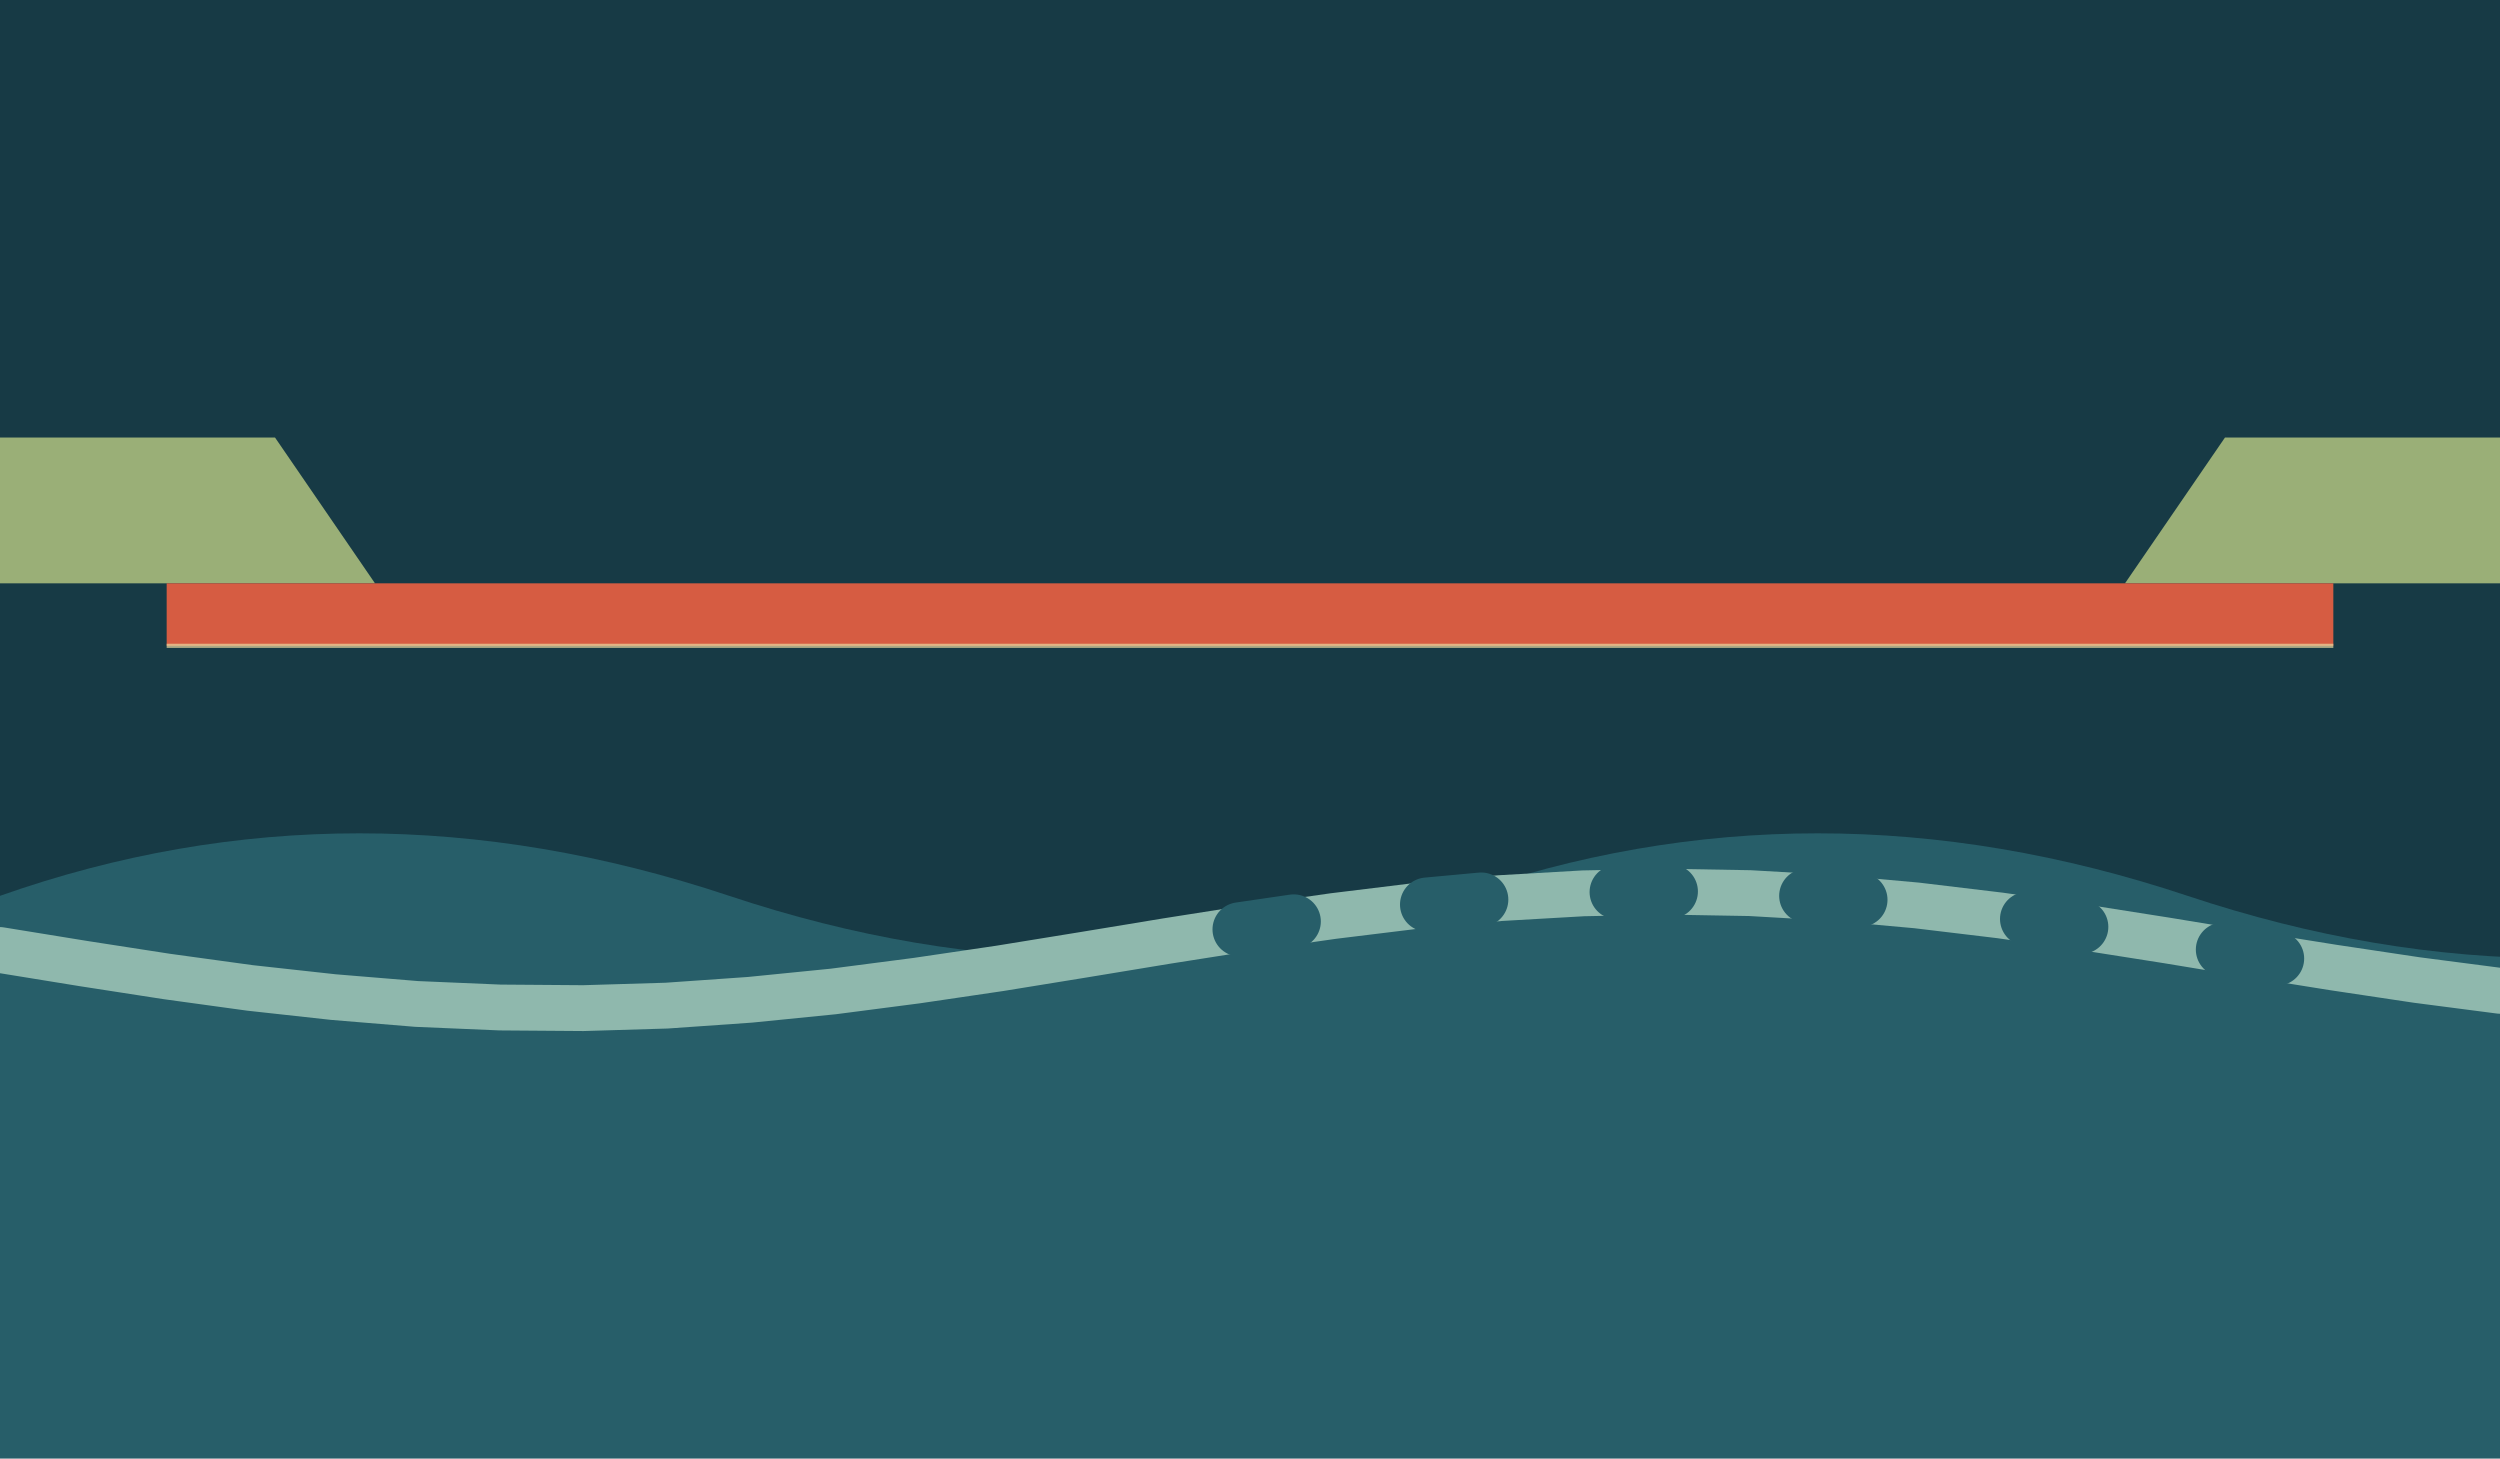
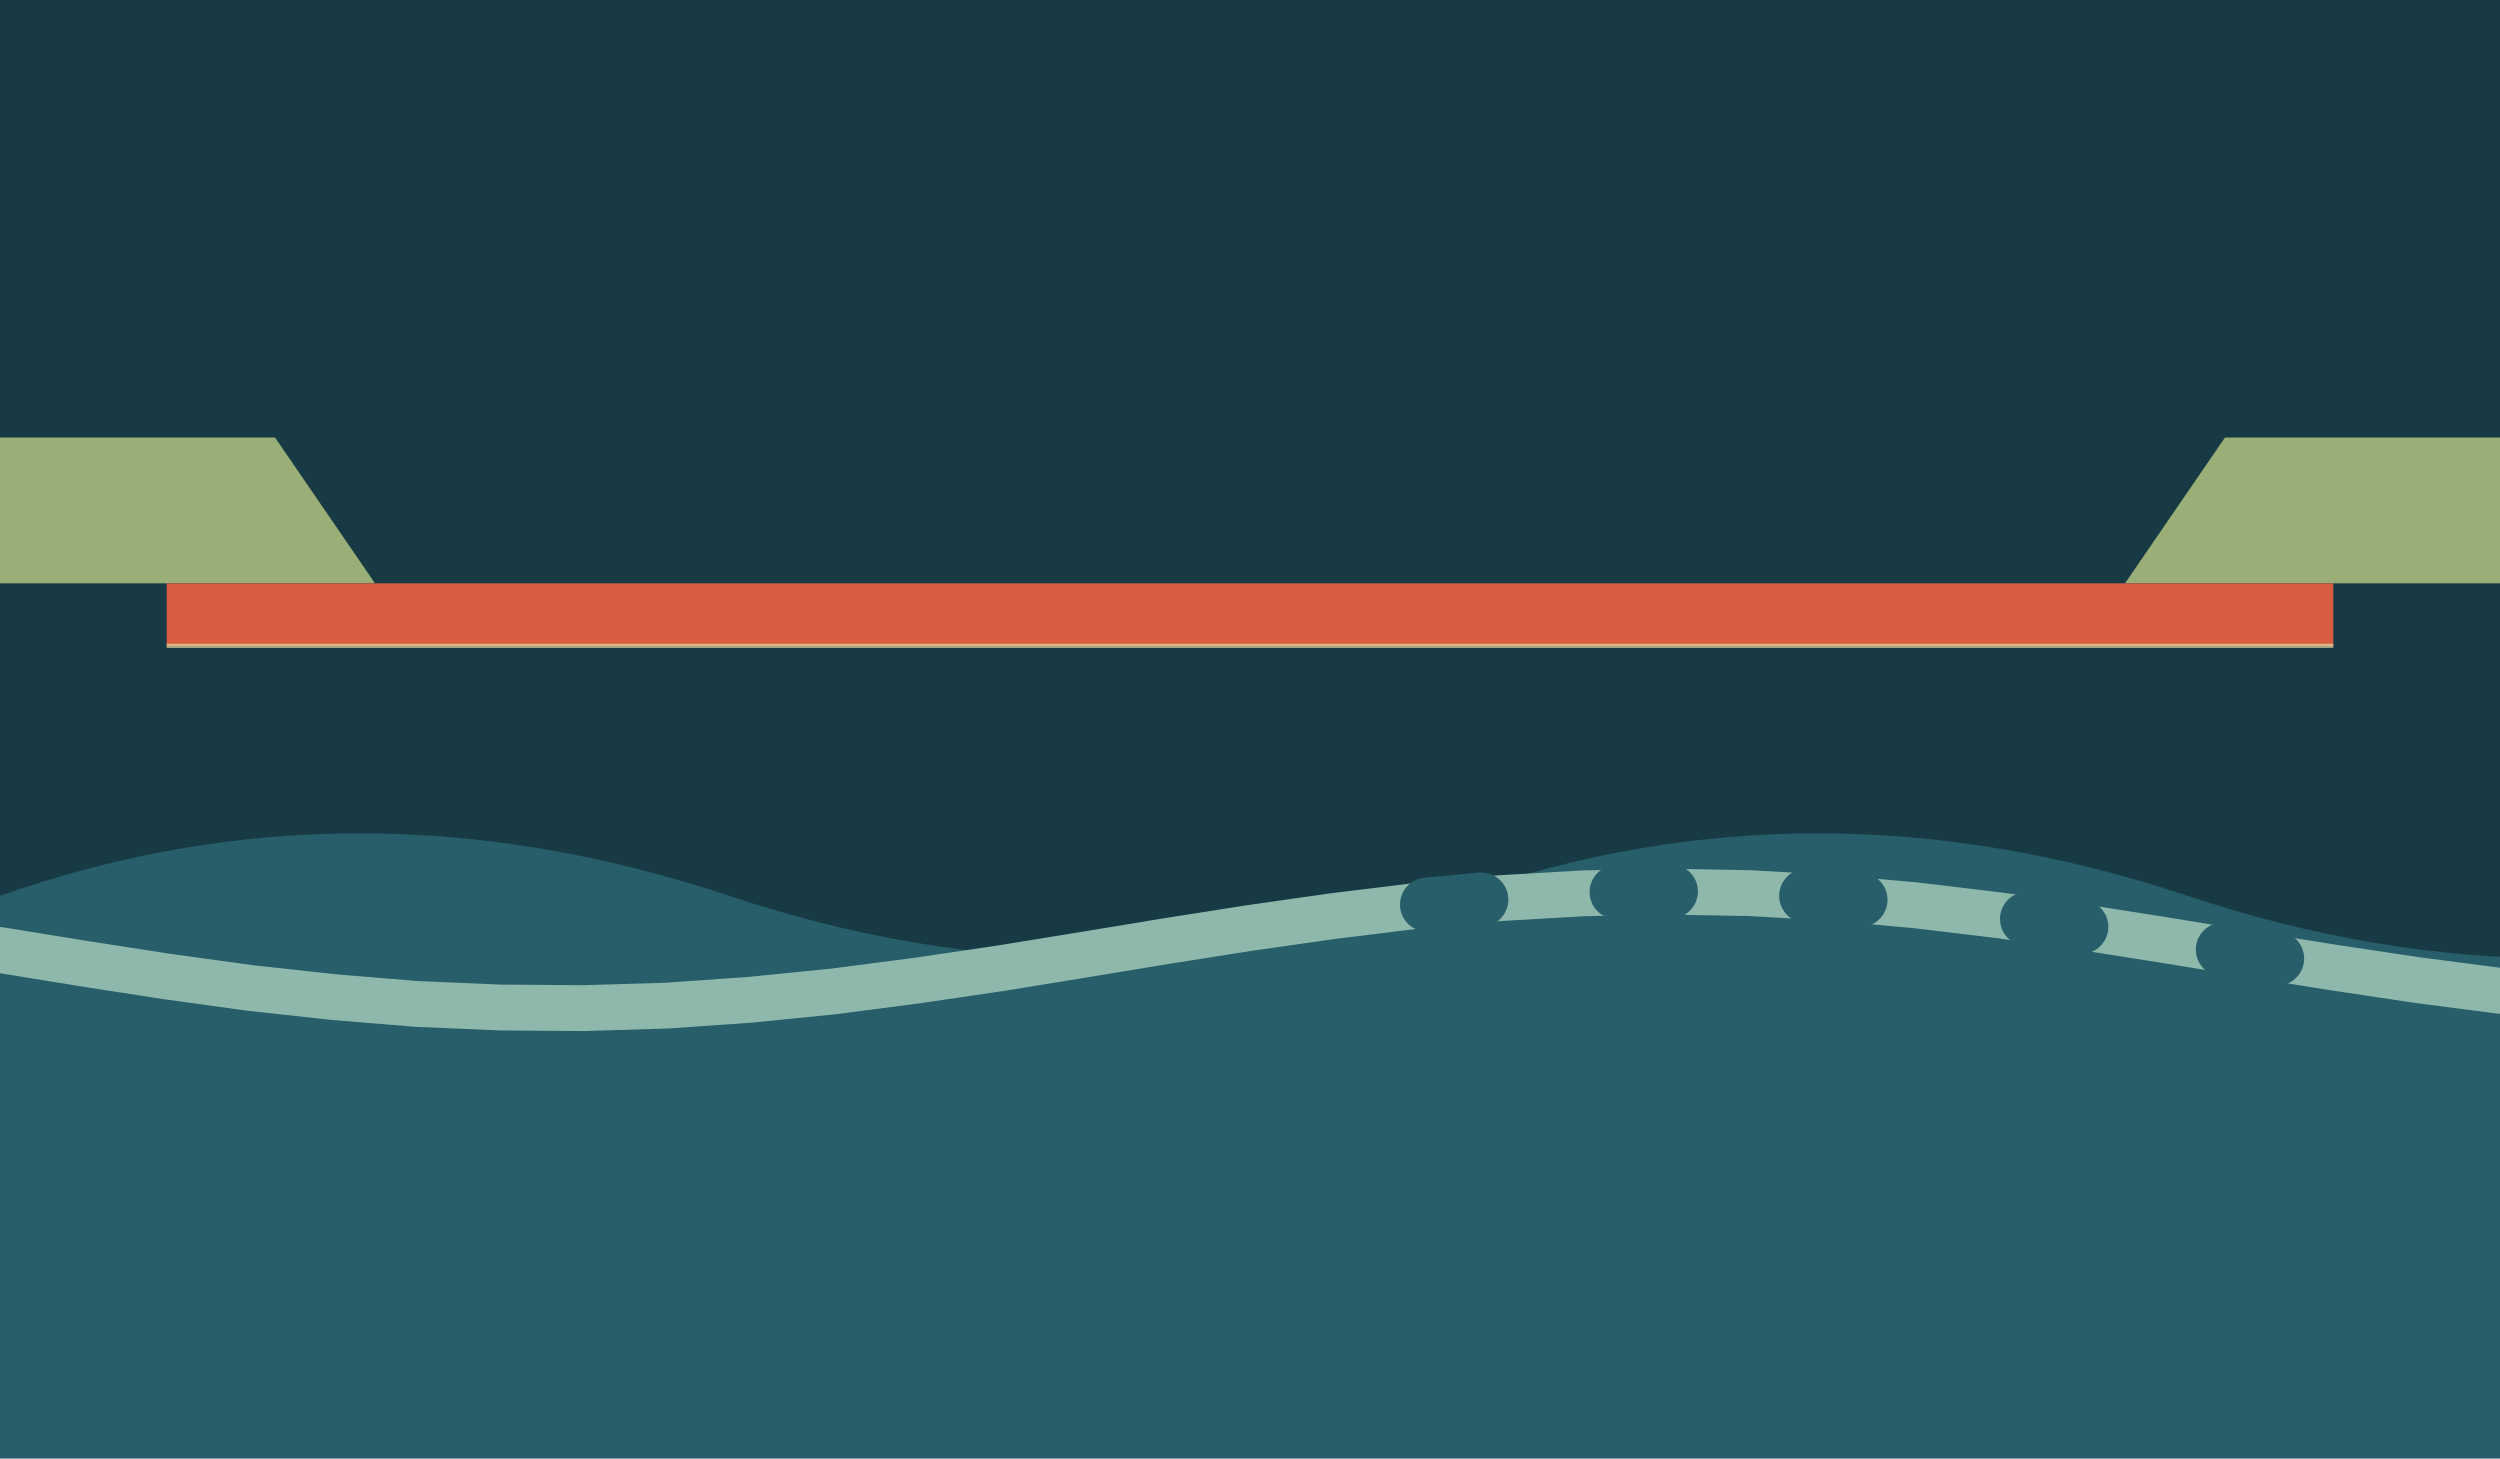
<svg xmlns="http://www.w3.org/2000/svg" viewBox="0 0 1200 700" role="img" aria-labelledby="title desc">
  <rect width="1200" height="700" fill="#173a45" />
  <path d="M0 210H132L180 280H0ZM1200 210H1068L1020 280H1200Z" fill="#9aaf77" />
  <path d="M0 430 Q170 370 350 430 T700 430 T1050 430 T1400 430 V700 H0Z" fill="#275e69" />
  <path d="M 0 456.0 L 40 462.5 L 80 468.7 L 120 474.2 L 160 478.6 L 200 481.9 L 240 483.6 L 280 483.9 L 320 482.7 L 360 479.9 L 400 475.9 L 440 470.7 L 480 464.8 L 520 458.3 L 560 451.7 L 600 445.4 L 640 439.7 L 680 434.8 L 720 431.1 L 760 428.8 L 800 428.0 L 840 428.7 L 880 431.0 L 920 434.6 L 960 439.4 L 1000 445.1 L 1040 451.4 L 1080 458.0 L 1120 464.4 L 1160 470.4 L 1200 475.6" fill="none" stroke="#8fb8ad" stroke-width="22" stroke-linecap="round" stroke-linejoin="round" />
  <g fill="none" stroke="#275e69" stroke-width="26" stroke-linecap="round">
-     <path d="M595 446.1 L621 442.3" />
    <path d="M685 434.2 L711 431.8" />
    <path d="M776 428.2 L802 427.9" />
    <path d="M867 430.0 L893 431.9" />
    <path d="M973 441.1 L999 444.9" />
    <path d="M1067 455.8 L1093 460.1" />
  </g>
  <path d="M80 280H1120V310H80Z" fill="#d65c42" />
  <path d="M80 310H1120" stroke="#ead9a0" stroke-width="2" opacity=".7" />
</svg>
